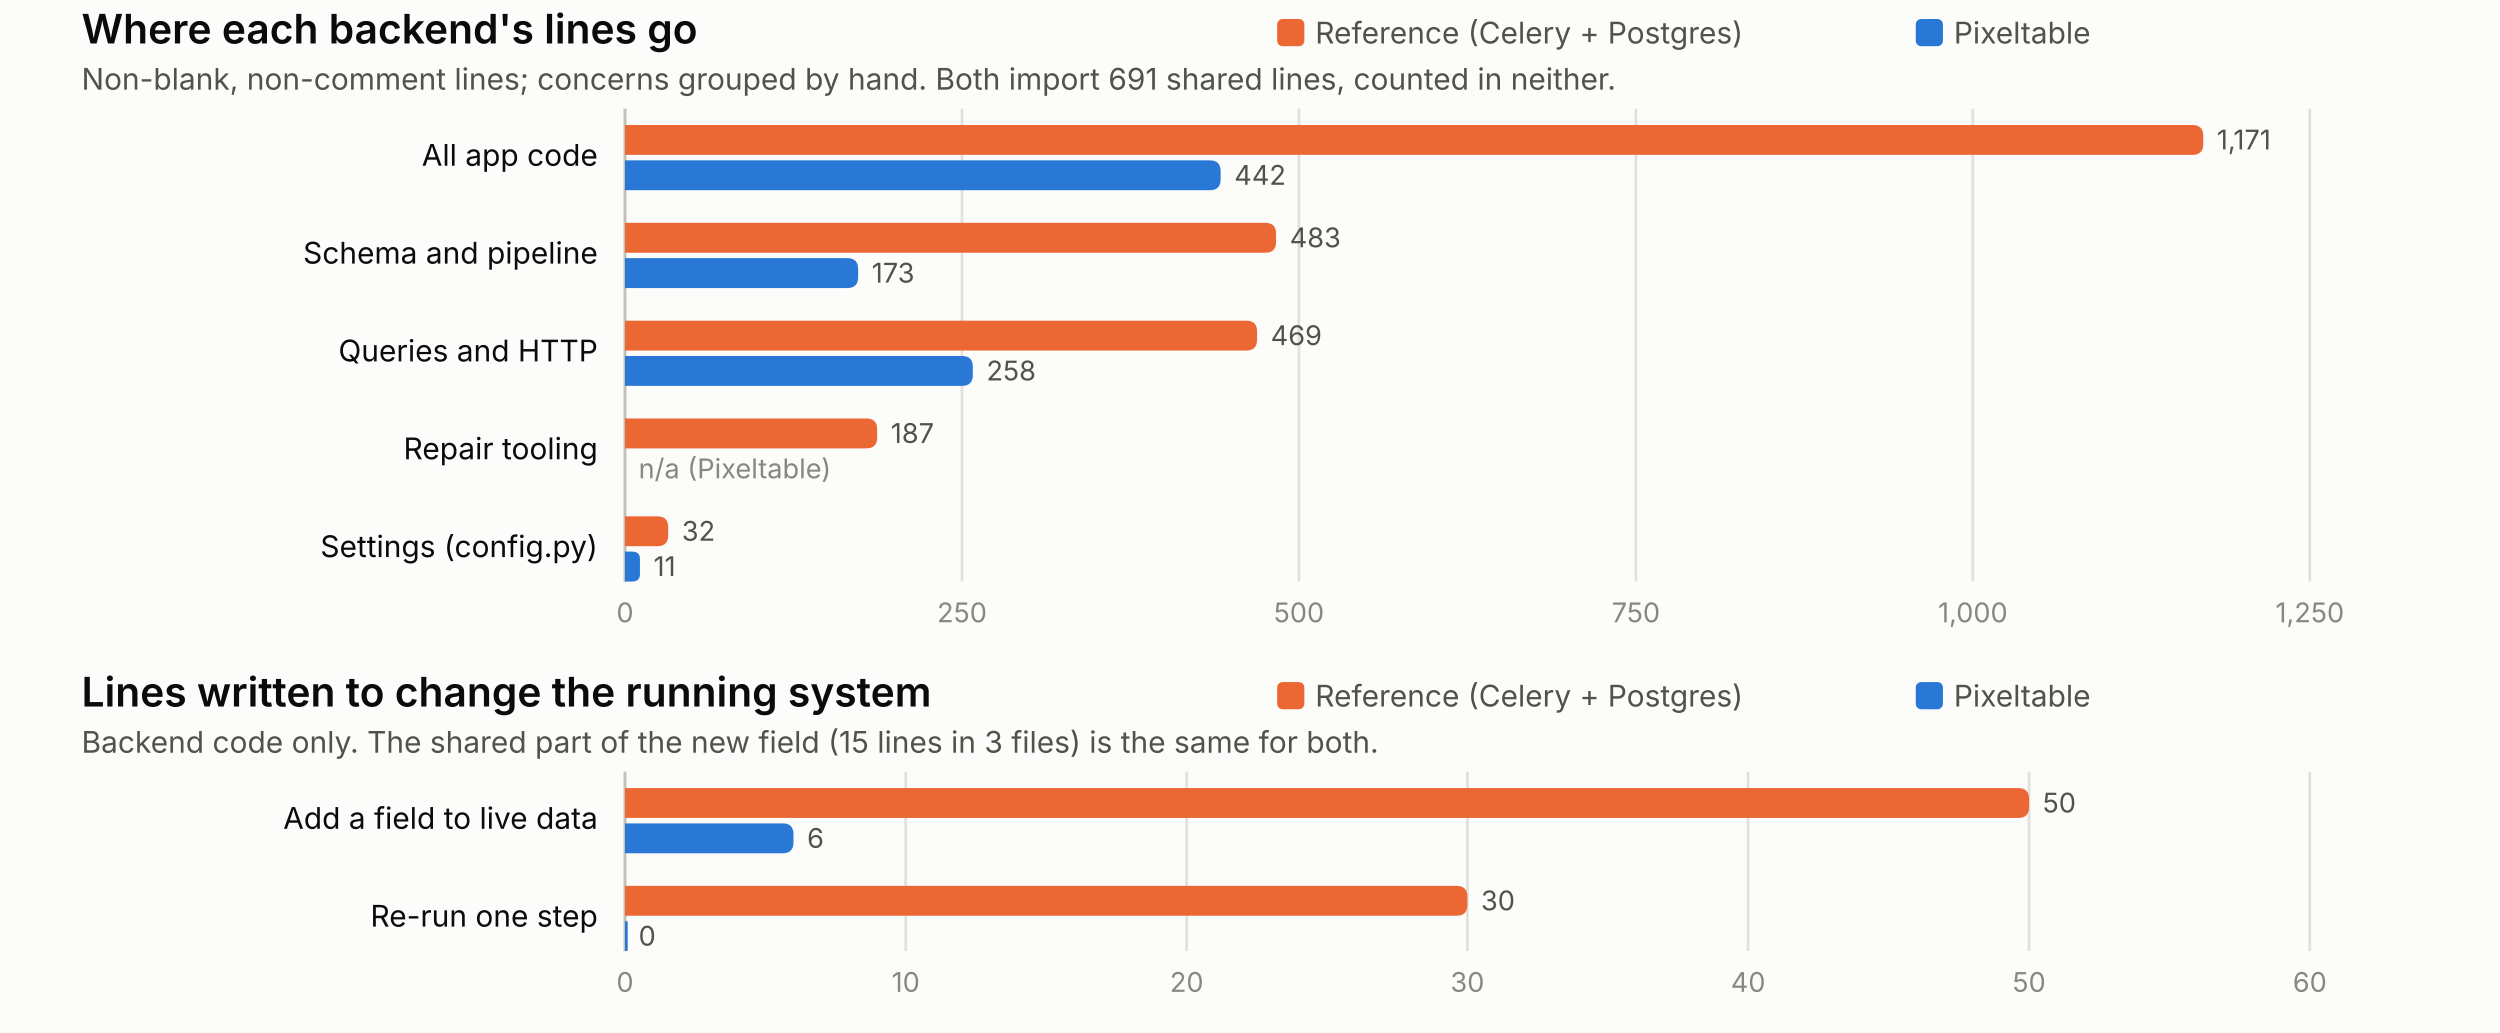
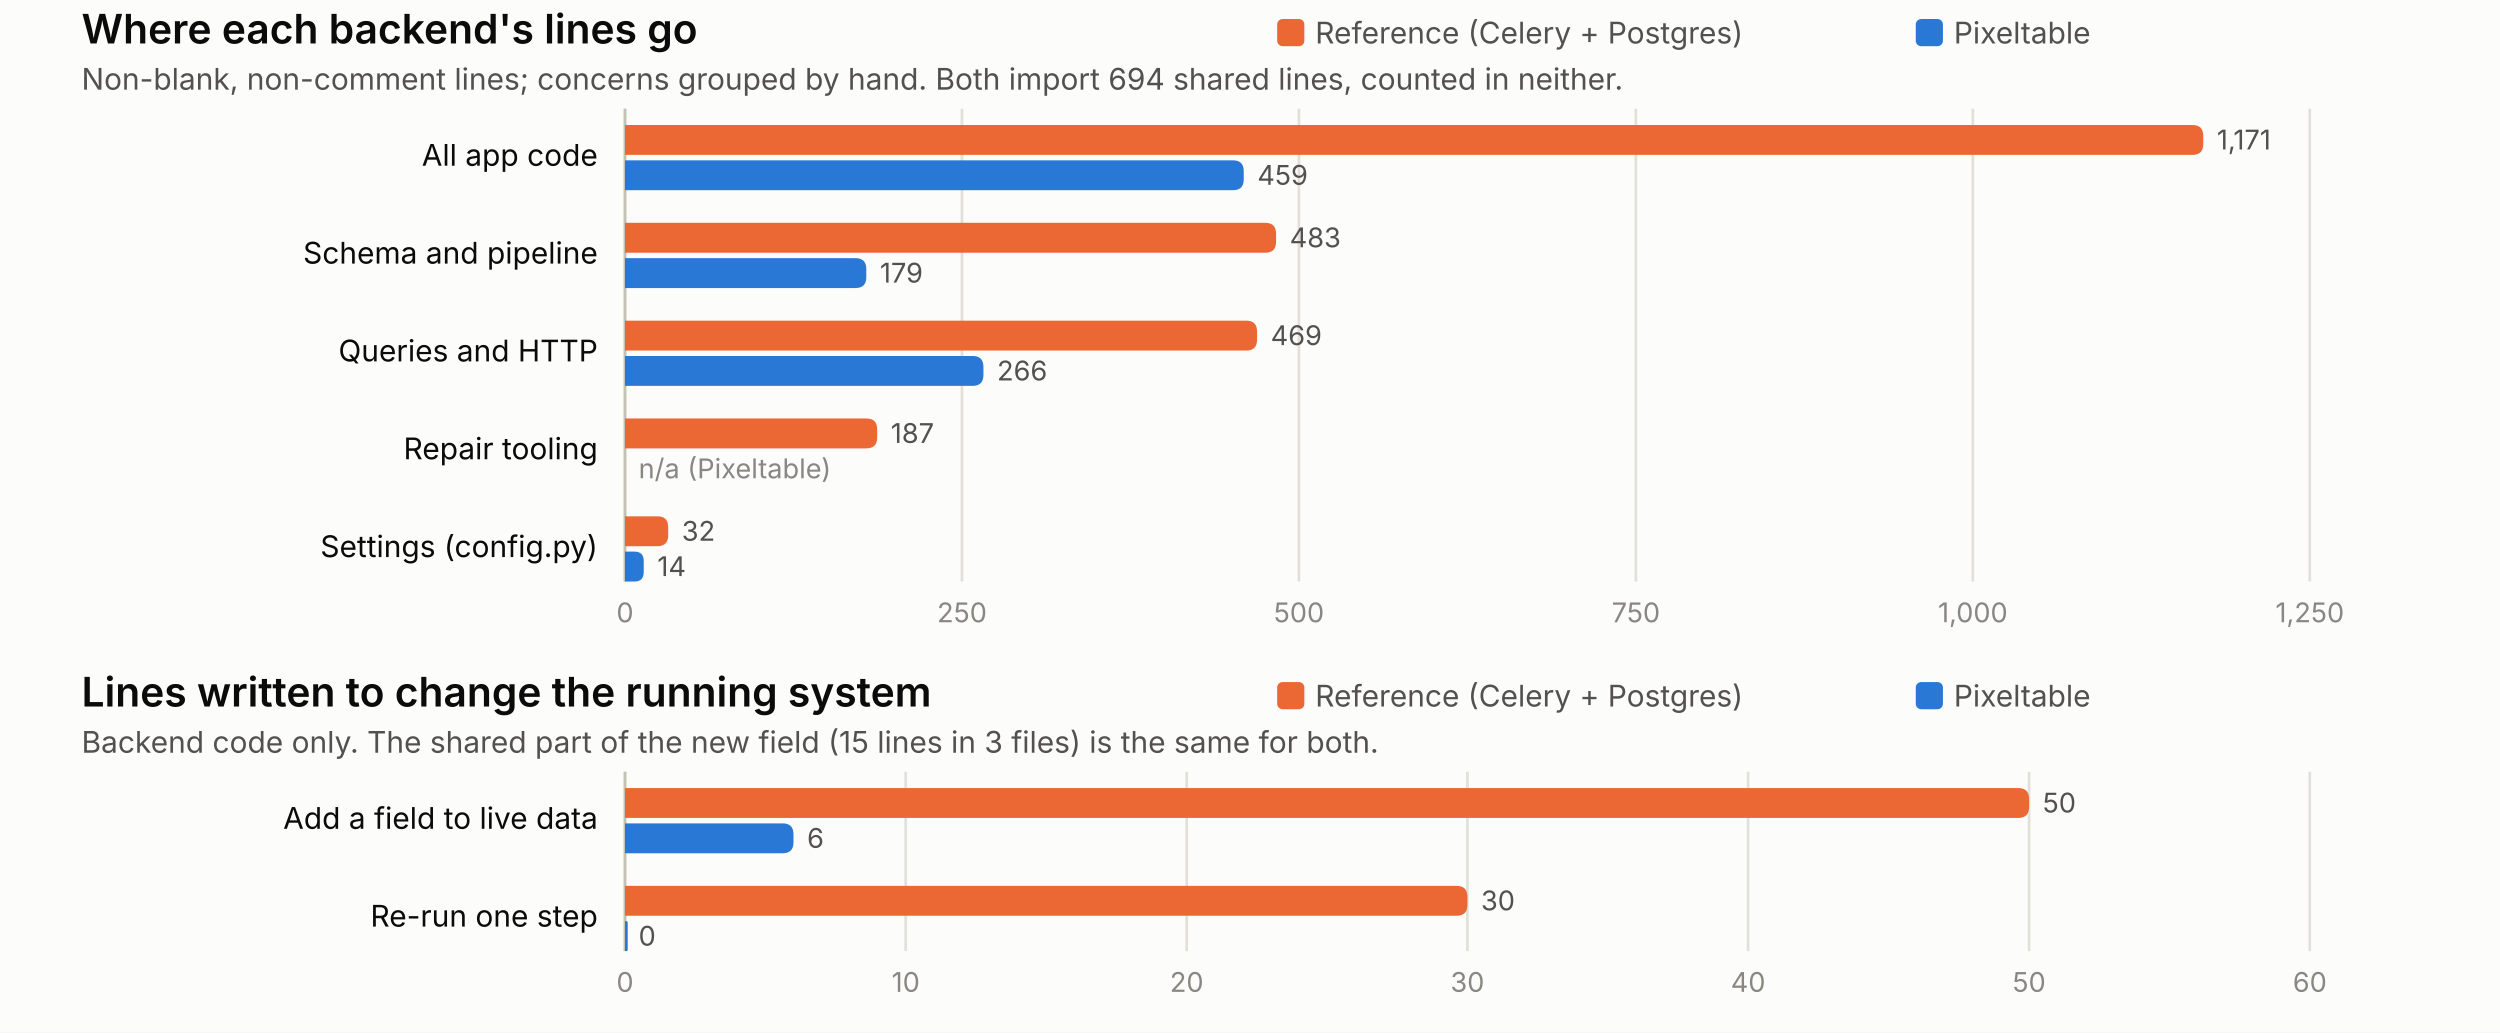
<svg xmlns="http://www.w3.org/2000/svg" viewBox="0 0 920 380" role="img">
  <style>
  .surface { fill: #fcfcfb; } .ink { fill: #0b0b0b; } .ink2 { fill: #52514e; } .muted { fill: #898781; }
  .grid { stroke: #e1e0d9; } .axis { stroke: #c3c2b7; }
  .reference { fill: #eb6834; } .pixeltable { fill: #2a78d6; }
  @media (prefers-color-scheme: dark) {
    .surface { fill: #1a1a19; } .ink { fill: #ffffff; } .ink2 { fill: #c3c2b7; }
    .grid { stroke: #2c2c2a; } .axis { stroke: #383835; }
    .reference { fill: #d95926; } .pixeltable { fill: #3987e5; }
  }
  text { font-family: system-ui, -apple-system, "Segoe UI", sans-serif; }
</style>
  <rect width="920" height="380" class="surface" />
  <text x="30.0" y="16.0" font-size="15" class="ink" text-anchor="start" font-weight="600">Where each backend's lines go</text>
-   <text x="30.0" y="33.0" font-size="11" class="ink2" text-anchor="start">Non-blank, non-comment lines; concerns grouped by hand. Both import 691 shared lines, counted in neither.</text>
+   <text x="30.0" y="33.0" font-size="11" class="ink2" text-anchor="start">Non-blank, non-comment lines; concerns grouped by hand. Both import 694 shared lines, counted in neither.</text>
  <rect x="470.0" y="7.0" width="10" height="10" rx="2" class="reference" />
  <text x="484.0" y="16.0" font-size="11" class="ink2" text-anchor="start">Reference (Celery + Postgres)</text>
  <rect x="705.0" y="7.0" width="10" height="10" rx="2" class="pixeltable" />
  <text x="719.0" y="16.0" font-size="11" class="ink2" text-anchor="start">Pixeltable</text>
  <line x1="230.0" y1="40.0" x2="230.0" y2="214.0" class="grid" stroke-width="1" />
  <text x="230.0" y="229.0" font-size="10" class="muted" text-anchor="middle">0</text>
  <line x1="354.0" y1="40.0" x2="354.0" y2="214.0" class="grid" stroke-width="1" />
  <text x="354.0" y="229.0" font-size="10" class="muted" text-anchor="middle">250</text>
  <line x1="478.0" y1="40.0" x2="478.0" y2="214.0" class="grid" stroke-width="1" />
  <text x="478.0" y="229.0" font-size="10" class="muted" text-anchor="middle">500</text>
  <line x1="602.0" y1="40.0" x2="602.0" y2="214.0" class="grid" stroke-width="1" />
  <text x="602.0" y="229.0" font-size="10" class="muted" text-anchor="middle">750</text>
  <line x1="726.0" y1="40.0" x2="726.0" y2="214.0" class="grid" stroke-width="1" />
  <text x="726.0" y="229.0" font-size="10" class="muted" text-anchor="middle">1,000</text>
  <line x1="850.0" y1="40.0" x2="850.0" y2="214.0" class="grid" stroke-width="1" />
  <text x="850.0" y="229.0" font-size="10" class="muted" text-anchor="middle">1,250</text>
  <line x1="230.0" y1="40.0" x2="230.0" y2="214.0" class="axis" stroke-width="1" />
  <text x="220.0" y="61.0" font-size="11" class="ink" text-anchor="end">All app code</text>
  <path d="M230.0,46.0 H806.8 Q810.8,46.0 810.8,50.0 V53.0 Q810.8,57.0 806.8,57.0 H230.0 Z" class="reference" />
  <text x="815.8" y="55.0" font-size="10" class="ink2" text-anchor="start">1,171</text>
-   <path d="M230.0,59.0 H445.2 Q449.2,59.0 449.2,63.0 V66.0 Q449.2,70.0 445.2,70.0 H230.0 Z" class="pixeltable" />
-   <text x="454.2" y="68.0" font-size="10" class="ink2" text-anchor="start">442</text>
+   <path d="M230.0,59.0 H453.7 Q457.7,59.0 457.7,63.0 V66.0 Q457.7,70.0 453.7,70.0 H230.0 Z" class="pixeltable" />
+   <text x="462.7" y="68.0" font-size="10" class="ink2" text-anchor="start">459</text>
  <text x="220.0" y="97.0" font-size="11" class="ink" text-anchor="end">Schema and pipeline</text>
  <path d="M230.0,82.0 H465.6 Q469.6,82.0 469.6,86.0 V89.0 Q469.6,93.0 465.6,93.0 H230.0 Z" class="reference" />
  <text x="474.6" y="91.0" font-size="10" class="ink2" text-anchor="start">483</text>
-   <path d="M230.0,95.0 H311.8 Q315.8,95.0 315.8,99.0 V102.0 Q315.8,106.0 311.8,106.0 H230.0 Z" class="pixeltable" />
-   <text x="320.8" y="104.0" font-size="10" class="ink2" text-anchor="start">173</text>
+   <path d="M230.0,95.0 H314.8 Q318.8,95.0 318.8,99.0 V102.0 Q318.8,106.0 314.8,106.0 H230.0 Z" class="pixeltable" />
+   <text x="323.8" y="104.0" font-size="10" class="ink2" text-anchor="start">179</text>
  <text x="220.0" y="133.0" font-size="11" class="ink" text-anchor="end">Queries and HTTP</text>
  <path d="M230.0,118.0 H458.6 Q462.6,118.0 462.6,122.0 V125.0 Q462.6,129.0 458.6,129.0 H230.0 Z" class="reference" />
  <text x="467.6" y="127.0" font-size="10" class="ink2" text-anchor="start">469</text>
-   <path d="M230.0,131.0 H354.0 Q358.0,131.0 358.0,135.0 V138.0 Q358.0,142.0 354.0,142.0 H230.0 Z" class="pixeltable" />
-   <text x="363.0" y="140.0" font-size="10" class="ink2" text-anchor="start">258</text>
+   <path d="M230.0,131.0 H357.9 Q361.9,131.0 361.9,135.0 V138.0 Q361.9,142.0 357.9,142.0 H230.0 Z" class="pixeltable" />
+   <text x="366.9" y="140.0" font-size="10" class="ink2" text-anchor="start">266</text>
  <text x="220.0" y="169.0" font-size="11" class="ink" text-anchor="end">Repair tooling</text>
  <path d="M230.0,154.0 H318.8 Q322.8,154.0 322.8,158.0 V161.0 Q322.8,165.0 318.8,165.0 H230.0 Z" class="reference" />
  <text x="327.8" y="163.0" font-size="10" class="ink2" text-anchor="start">187</text>
  <text x="235.0" y="176.0" font-size="10" class="muted" text-anchor="start">n/a (Pixeltable)</text>
  <text x="220.0" y="205.0" font-size="11" class="ink" text-anchor="end">Settings (config.py)</text>
  <path d="M230.0,190.0 H241.9 Q245.9,190.0 245.9,194.0 V197.0 Q245.9,201.0 241.9,201.0 H230.0 Z" class="reference" />
  <text x="250.9" y="199.0" font-size="10" class="ink2" text-anchor="start">32</text>
-   <path d="M230.0,203.0 H232.7 Q235.5,203.0 235.5,205.7 V211.3 Q235.5,214.0 232.7,214.0 H230.0 Z" class="pixeltable" />
-   <text x="240.5" y="212.0" font-size="10" class="ink2" text-anchor="start">11</text>
+   <path d="M230.0,203.0 H233.5 Q236.9,203.0 236.9,206.5 V210.5 Q236.9,214.0 233.5,214.0 H230.0 Z" class="pixeltable" />
+   <text x="241.9" y="212.0" font-size="10" class="ink2" text-anchor="start">14</text>
  <text x="30.0" y="260.0" font-size="15" class="ink" text-anchor="start" font-weight="600">Lines written to change the running system</text>
  <text x="30.0" y="277.0" font-size="11" class="ink2" text-anchor="start">Backend code only. The shared part of the new field (15 lines in 3 files) is the same for both.</text>
  <rect x="470.0" y="251.0" width="10" height="10" rx="2" class="reference" />
  <text x="484.0" y="260.0" font-size="11" class="ink2" text-anchor="start">Reference (Celery + Postgres)</text>
  <rect x="705.0" y="251.0" width="10" height="10" rx="2" class="pixeltable" />
  <text x="719.0" y="260.0" font-size="11" class="ink2" text-anchor="start">Pixeltable</text>
  <line x1="230.0" y1="284.0" x2="230.0" y2="350.0" class="grid" stroke-width="1" />
  <text x="230.0" y="365.0" font-size="10" class="muted" text-anchor="middle">0</text>
  <line x1="333.3" y1="284.0" x2="333.3" y2="350.0" class="grid" stroke-width="1" />
  <text x="333.3" y="365.0" font-size="10" class="muted" text-anchor="middle">10</text>
  <line x1="436.7" y1="284.0" x2="436.7" y2="350.0" class="grid" stroke-width="1" />
  <text x="436.7" y="365.0" font-size="10" class="muted" text-anchor="middle">20</text>
  <line x1="540.0" y1="284.0" x2="540.0" y2="350.0" class="grid" stroke-width="1" />
  <text x="540.0" y="365.0" font-size="10" class="muted" text-anchor="middle">30</text>
  <line x1="643.3" y1="284.0" x2="643.3" y2="350.0" class="grid" stroke-width="1" />
  <text x="643.3" y="365.0" font-size="10" class="muted" text-anchor="middle">40</text>
  <line x1="746.7" y1="284.0" x2="746.7" y2="350.0" class="grid" stroke-width="1" />
  <text x="746.7" y="365.0" font-size="10" class="muted" text-anchor="middle">50</text>
  <line x1="850.0" y1="284.0" x2="850.0" y2="350.0" class="grid" stroke-width="1" />
  <text x="850.0" y="365.0" font-size="10" class="muted" text-anchor="middle">60</text>
  <line x1="230.0" y1="284.0" x2="230.0" y2="350.0" class="axis" stroke-width="1" />
  <text x="220.0" y="305.0" font-size="11" class="ink" text-anchor="end">Add a field to live data</text>
  <path d="M230.0,290.0 H742.7 Q746.7,290.0 746.7,294.0 V297.0 Q746.7,301.0 742.7,301.0 H230.0 Z" class="reference" />
  <text x="751.7" y="299.0" font-size="10" class="ink2" text-anchor="start">50</text>
  <path d="M230.0,303.0 H288.0 Q292.0,303.0 292.0,307.0 V310.0 Q292.0,314.0 288.0,314.0 H230.0 Z" class="pixeltable" />
  <text x="297.0" y="312.0" font-size="10" class="ink2" text-anchor="start">6</text>
  <text x="220.0" y="341.0" font-size="11" class="ink" text-anchor="end">Re-run one step</text>
  <path d="M230.0,326.0 H536.0 Q540.0,326.0 540.0,330.0 V333.0 Q540.0,337.0 536.0,337.0 H230.0 Z" class="reference" />
  <text x="545.0" y="335.0" font-size="10" class="ink2" text-anchor="start">30</text>
  <path d="M230.0,339.0 H230.5 Q231.0,339.0 231.0,339.5 V349.5 Q231.0,350.0 230.5,350.0 H230.0 Z" class="pixeltable" />
  <text x="235.0" y="348.0" font-size="10" class="ink2" text-anchor="start">0</text>
</svg>
